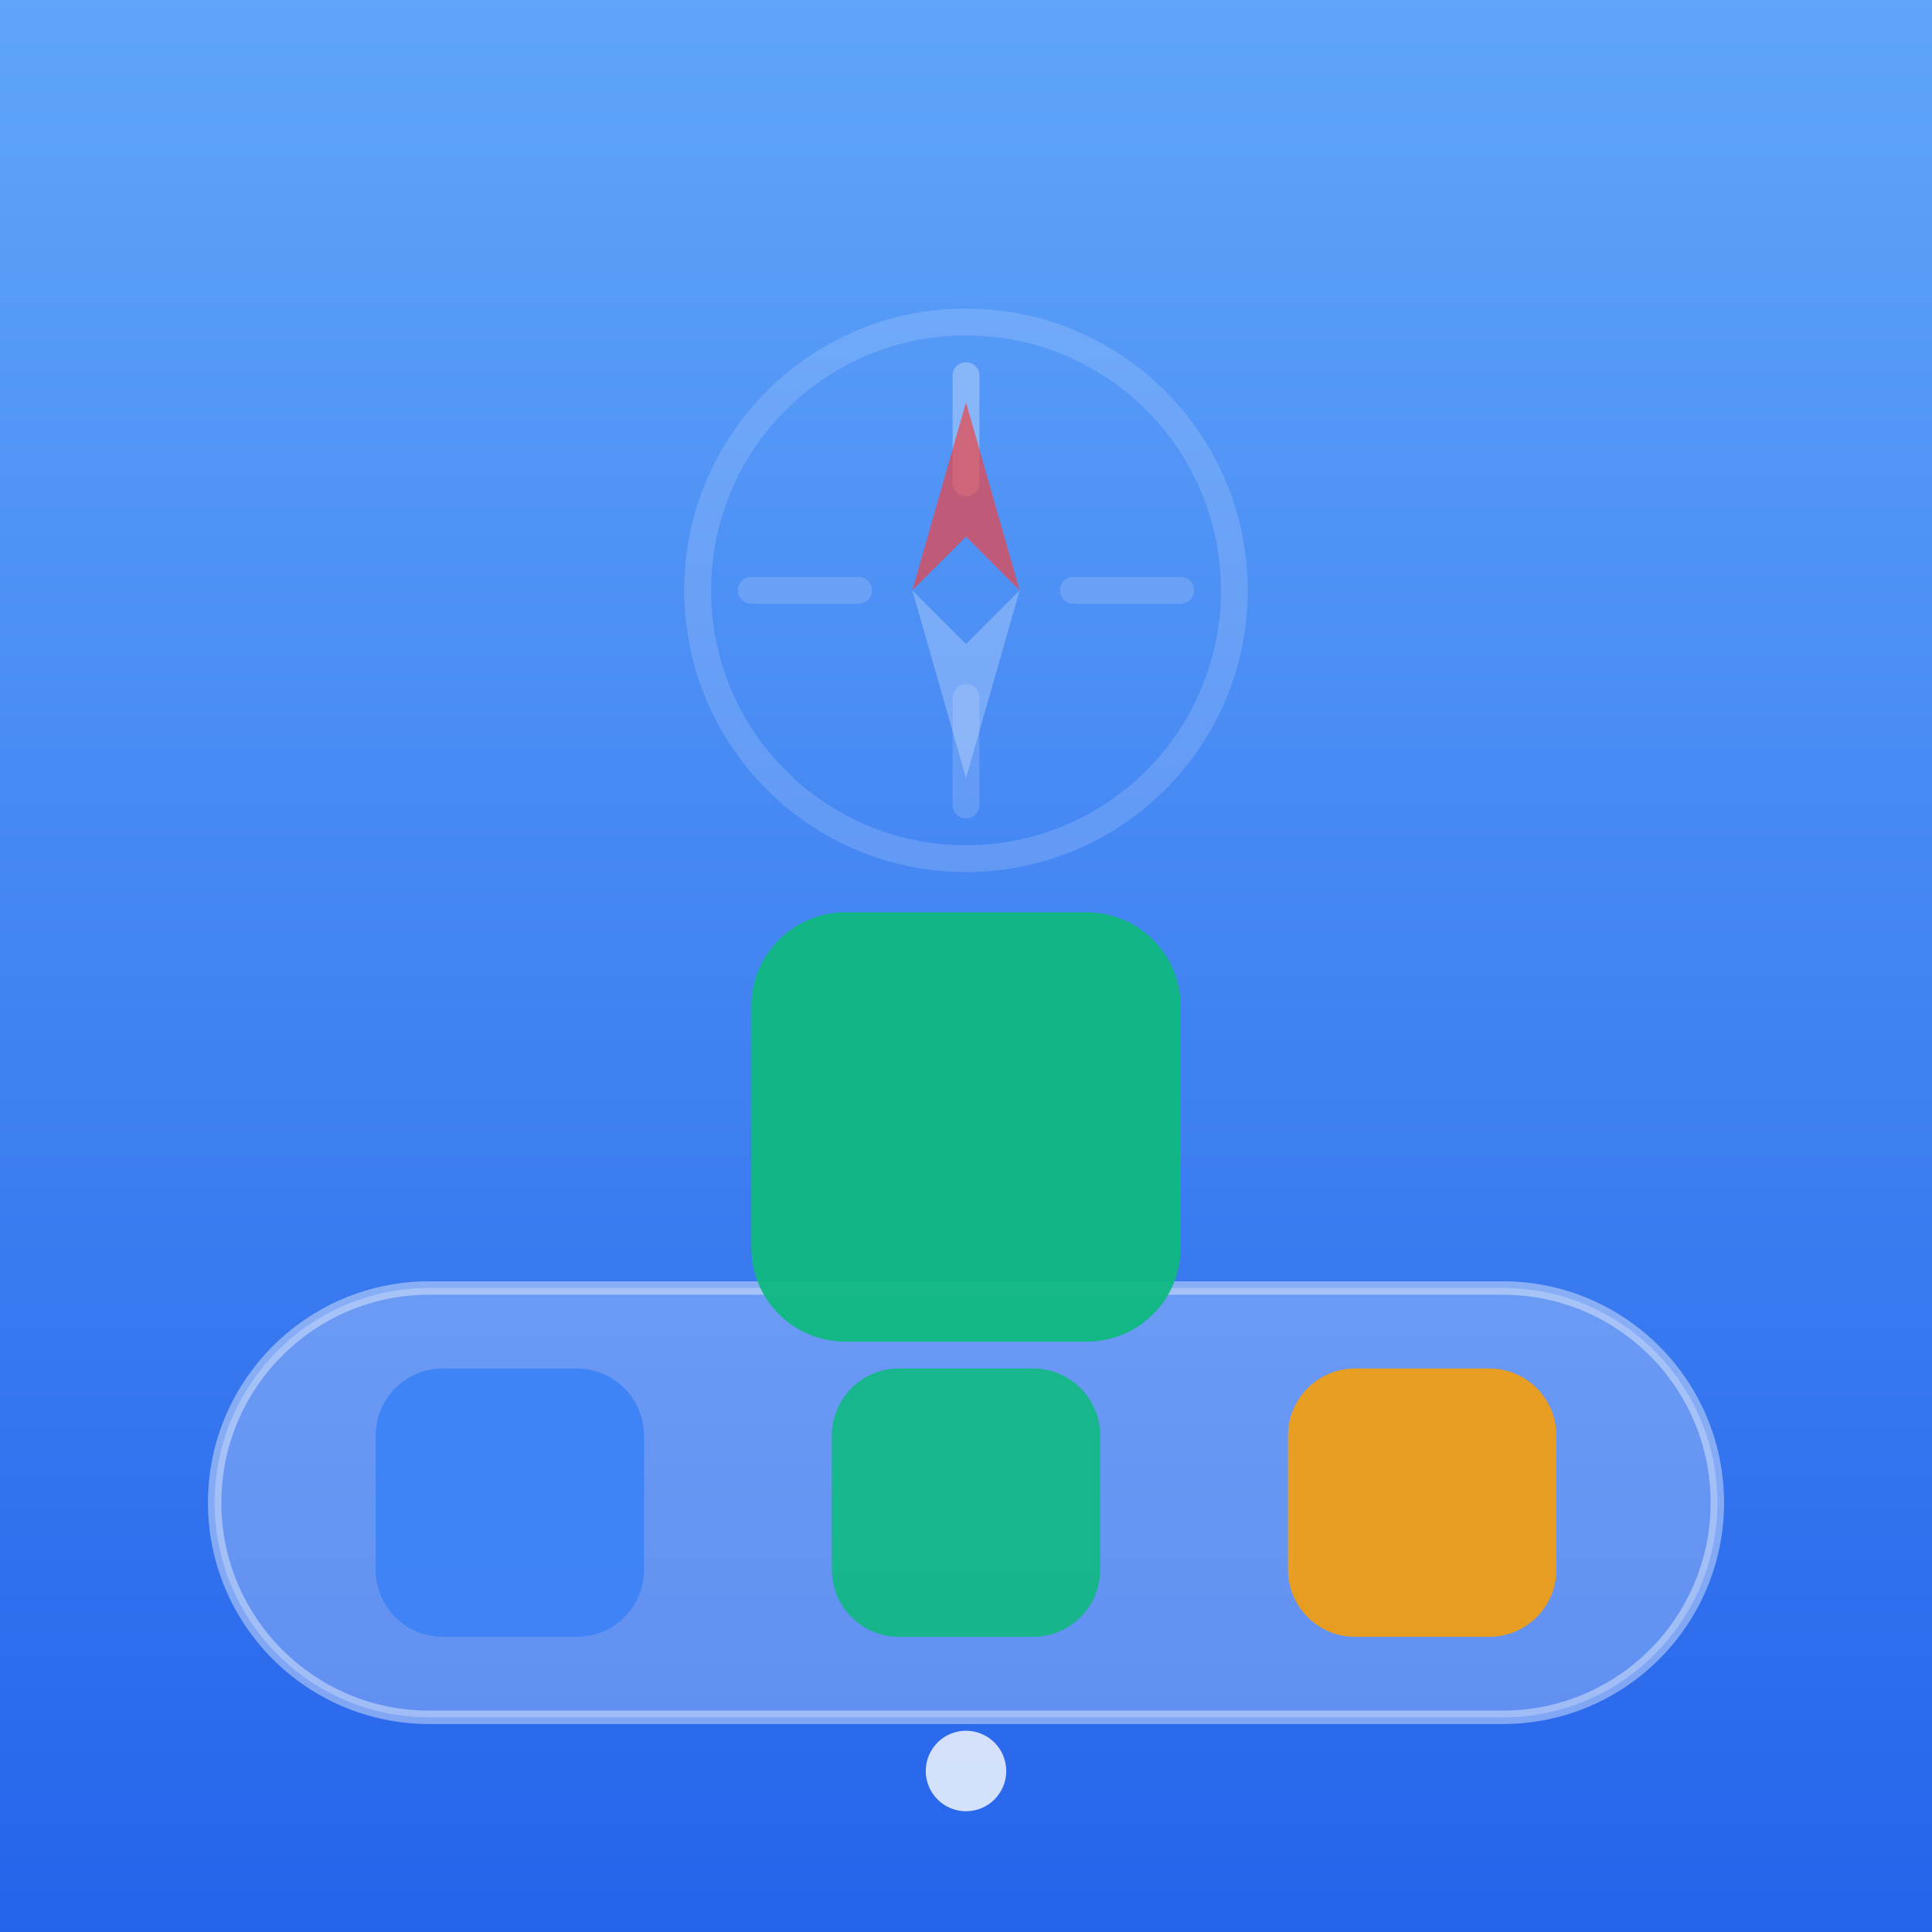
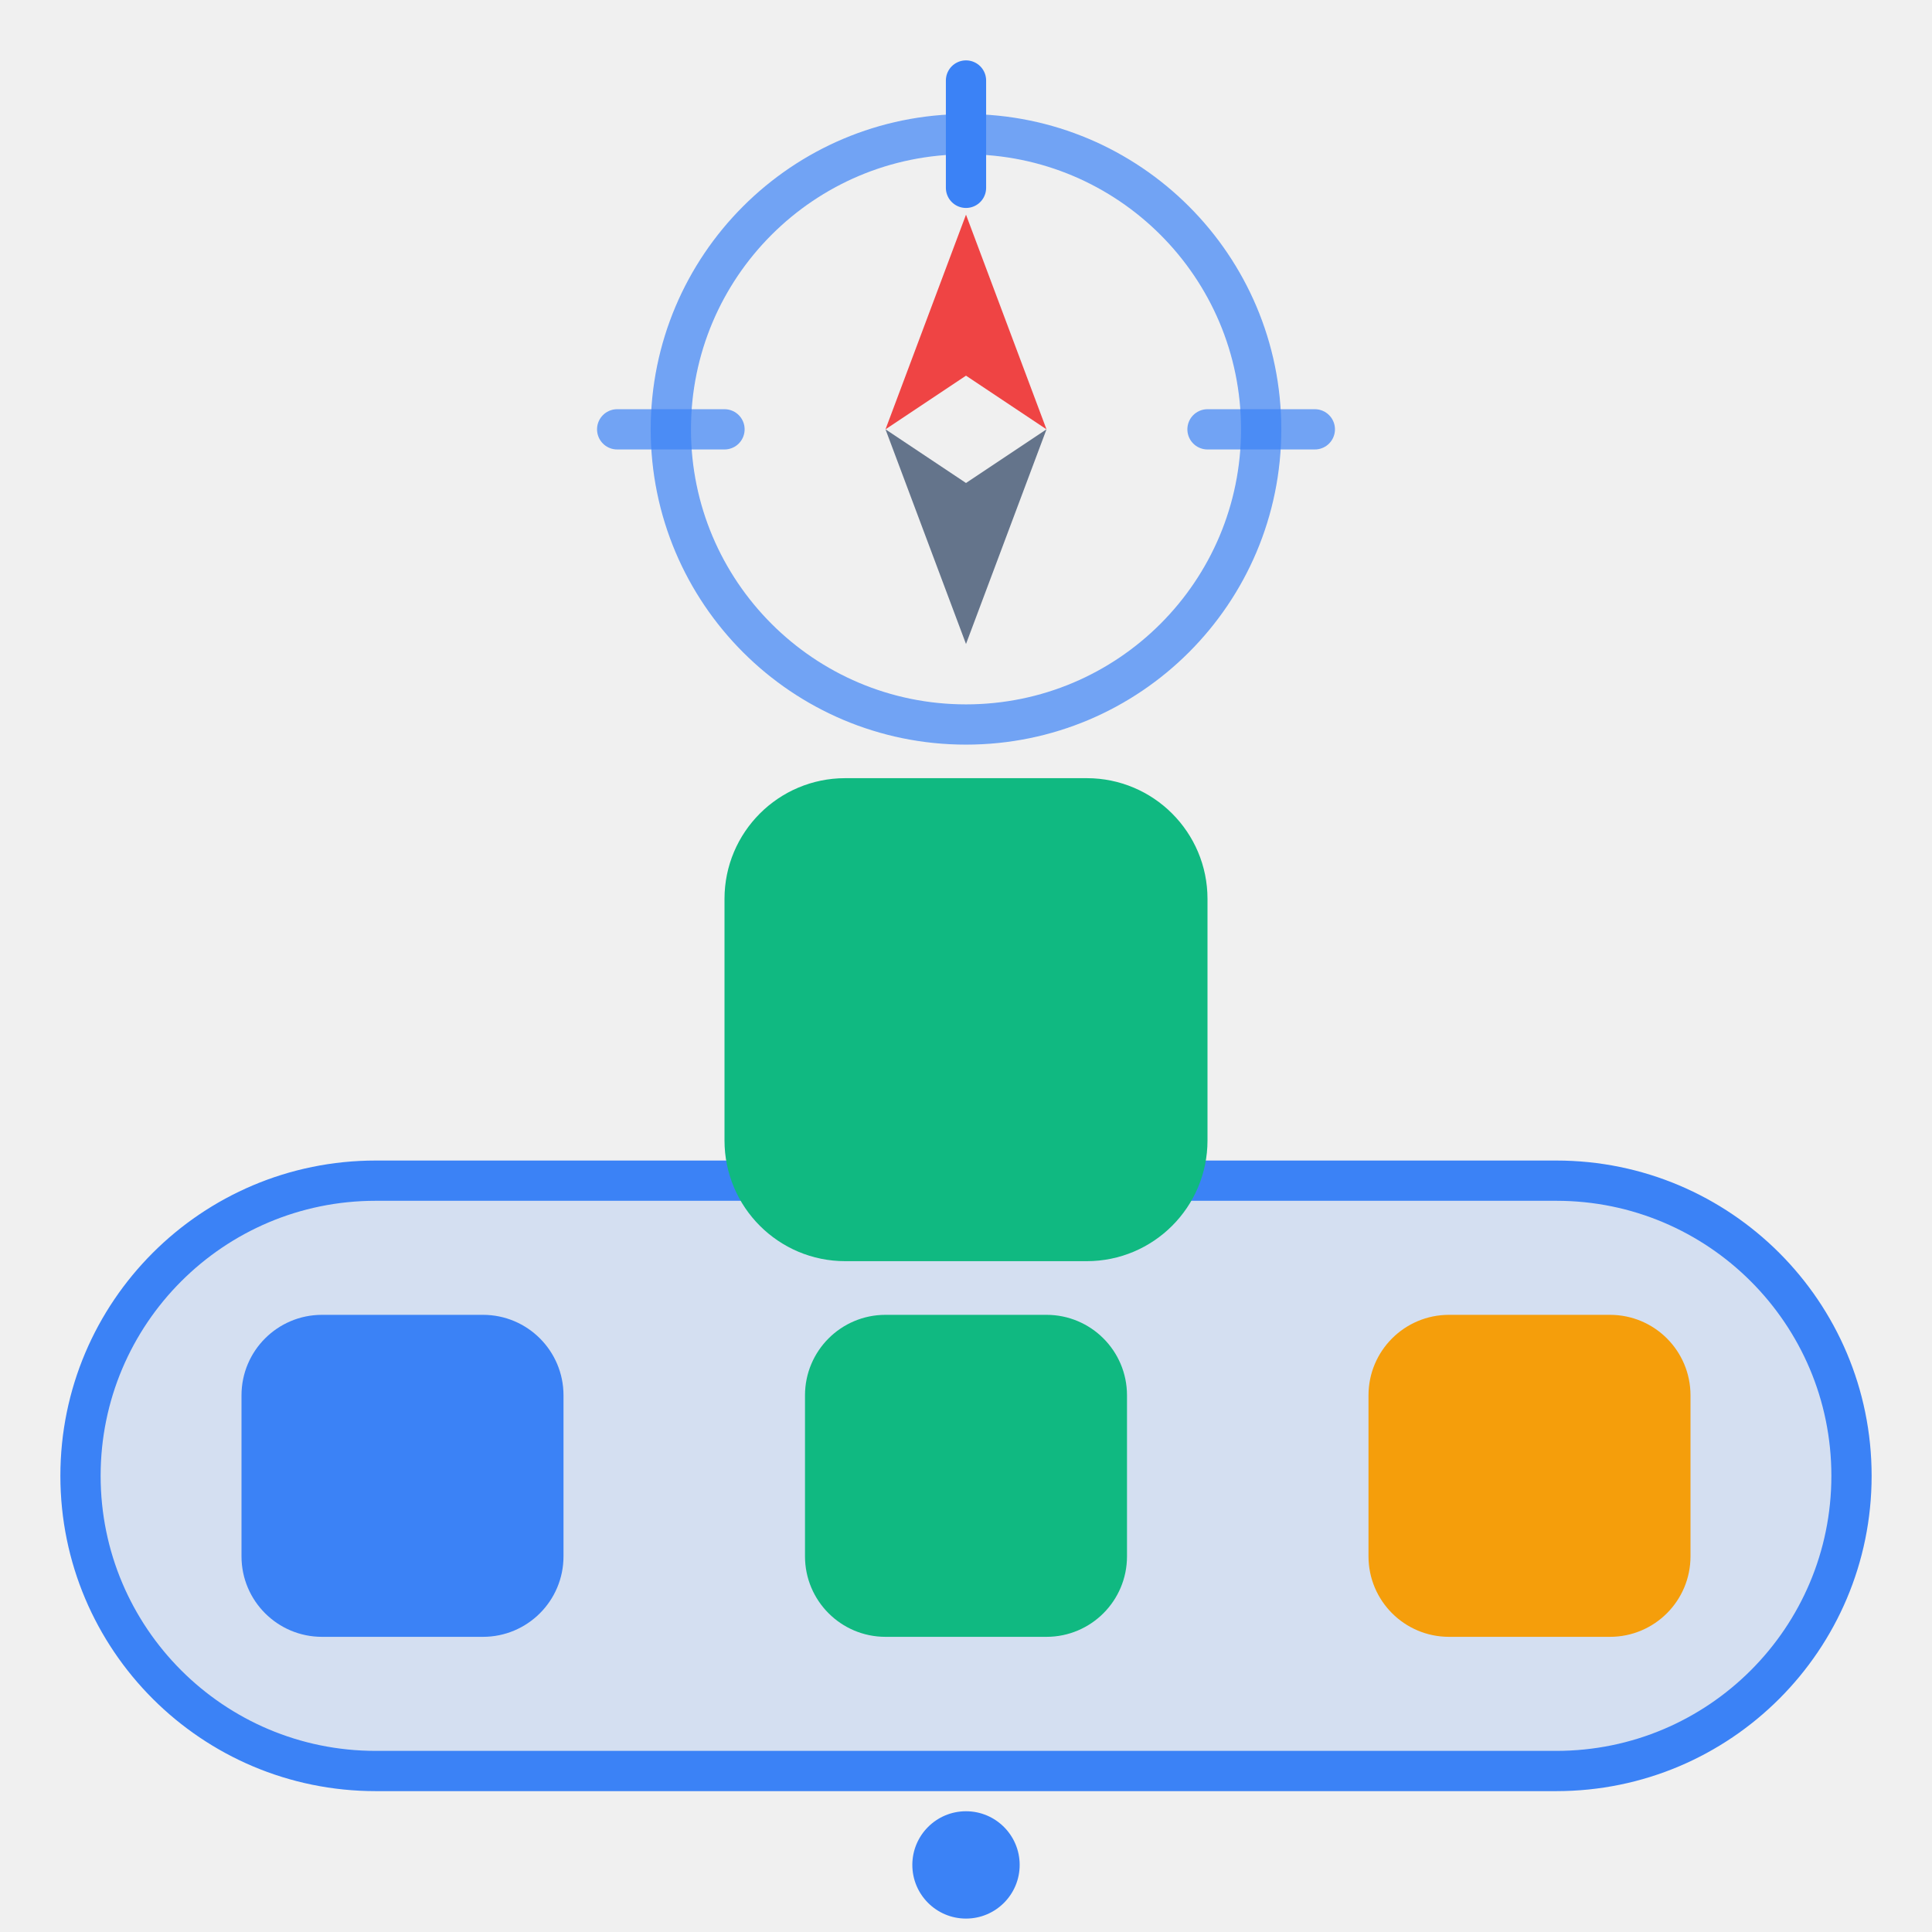
<svg xmlns="http://www.w3.org/2000/svg" viewBox="0 0 72 72" width="72" height="72">
-   <defs>
-     <linearGradient id="bg" x1="0" y1="0" x2="0" y2="1">
-       <stop offset="0%" stop-color="#60a5fa" />
-       <stop offset="100%" stop-color="#2563eb" />
-     </linearGradient>
-   </defs>
-   <rect width="72" height="72" fill="url(#bg)" />
-   <rect x="8" y="48" width="56" height="16" rx="8" fill="#ffffff" fill-opacity="0.25" stroke="#ffffff" stroke-opacity="0.4" stroke-width="0.5" />
-   <rect x="14" y="51" width="10" height="10" rx="2.5" fill="#3b82f6" opacity="0.9" />
-   <rect x="31" y="51" width="10" height="10" rx="2.5" fill="#10b981" opacity="0.9" />
-   <rect x="48" y="51" width="10" height="10" rx="2.5" fill="#f59e0b" opacity="0.9" />
-   <rect x="28" y="34" width="16" height="16" rx="3.5" fill="#10b981" opacity="0.95" />
-   <circle cx="36" cy="66" r="1.5" fill="#ffffff" fill-opacity="0.8" />
-   <circle cx="36" cy="22" r="10" fill="none" stroke="#ffffff" stroke-opacity="0.15" stroke-width="1" />
-   <line x1="36" y1="14" x2="36" y2="18" stroke="#ffffff" stroke-opacity="0.3" stroke-width="1" stroke-linecap="round" />
-   <line x1="36" y1="26" x2="36" y2="30" stroke="#ffffff" stroke-opacity="0.15" stroke-width="1" stroke-linecap="round" />
-   <line x1="28" y1="22" x2="32" y2="22" stroke="#ffffff" stroke-opacity="0.15" stroke-width="1" stroke-linecap="round" />
-   <line x1="40" y1="22" x2="44" y2="22" stroke="#ffffff" stroke-opacity="0.15" stroke-width="1" stroke-linecap="round" />
-   <polygon points="36,15 34,22 36,20 38,22" fill="#ef4444" fill-opacity="0.7" />
-   <polygon points="36,29 34,22 36,24 38,22" fill="#ffffff" fill-opacity="0.25" />
+   <circle cx="36" cy="16" r="11" fill="none" stroke="#3b82f6" stroke-opacity="0.7" stroke-width="1.5" />
+   <line x1="36" y1="3" x2="36" y2="7" stroke="#3b82f6" stroke-width="1.5" stroke-linecap="round" />
+   <line x1="23" y1="16" x2="27" y2="16" stroke="#3b82f6" stroke-opacity="0.7" stroke-width="1.5" stroke-linecap="round" />
+   <line x1="45" y1="16" x2="49" y2="16" stroke="#3b82f6" stroke-opacity="0.7" stroke-width="1.5" stroke-linecap="round" />
+   <polygon points="36,8 33,16 36,14 39,16" fill="#ef4444" />
+   <polygon points="36,24 33,16 36,18 39,16" fill="#64748b" />
+   <rect x="3" y="44" width="66" height="22" rx="11" fill="#3b82f6" fill-opacity="0.15" stroke="#3b82f6" stroke-width="1.5" />
+   <rect x="9" y="49" width="12" height="12" rx="3" fill="#3b82f6" />
+   <rect x="30" y="49" width="12" height="12" rx="3" fill="#10b981" />
+   <rect x="51" y="49" width="12" height="12" rx="3" fill="#f59e0b" />
+   <rect x="27" y="29" width="18" height="18" rx="4.5" fill="#10b981" />
+   <circle cx="36" cy="69.5" r="2" fill="#3b82f6" />
</svg>
